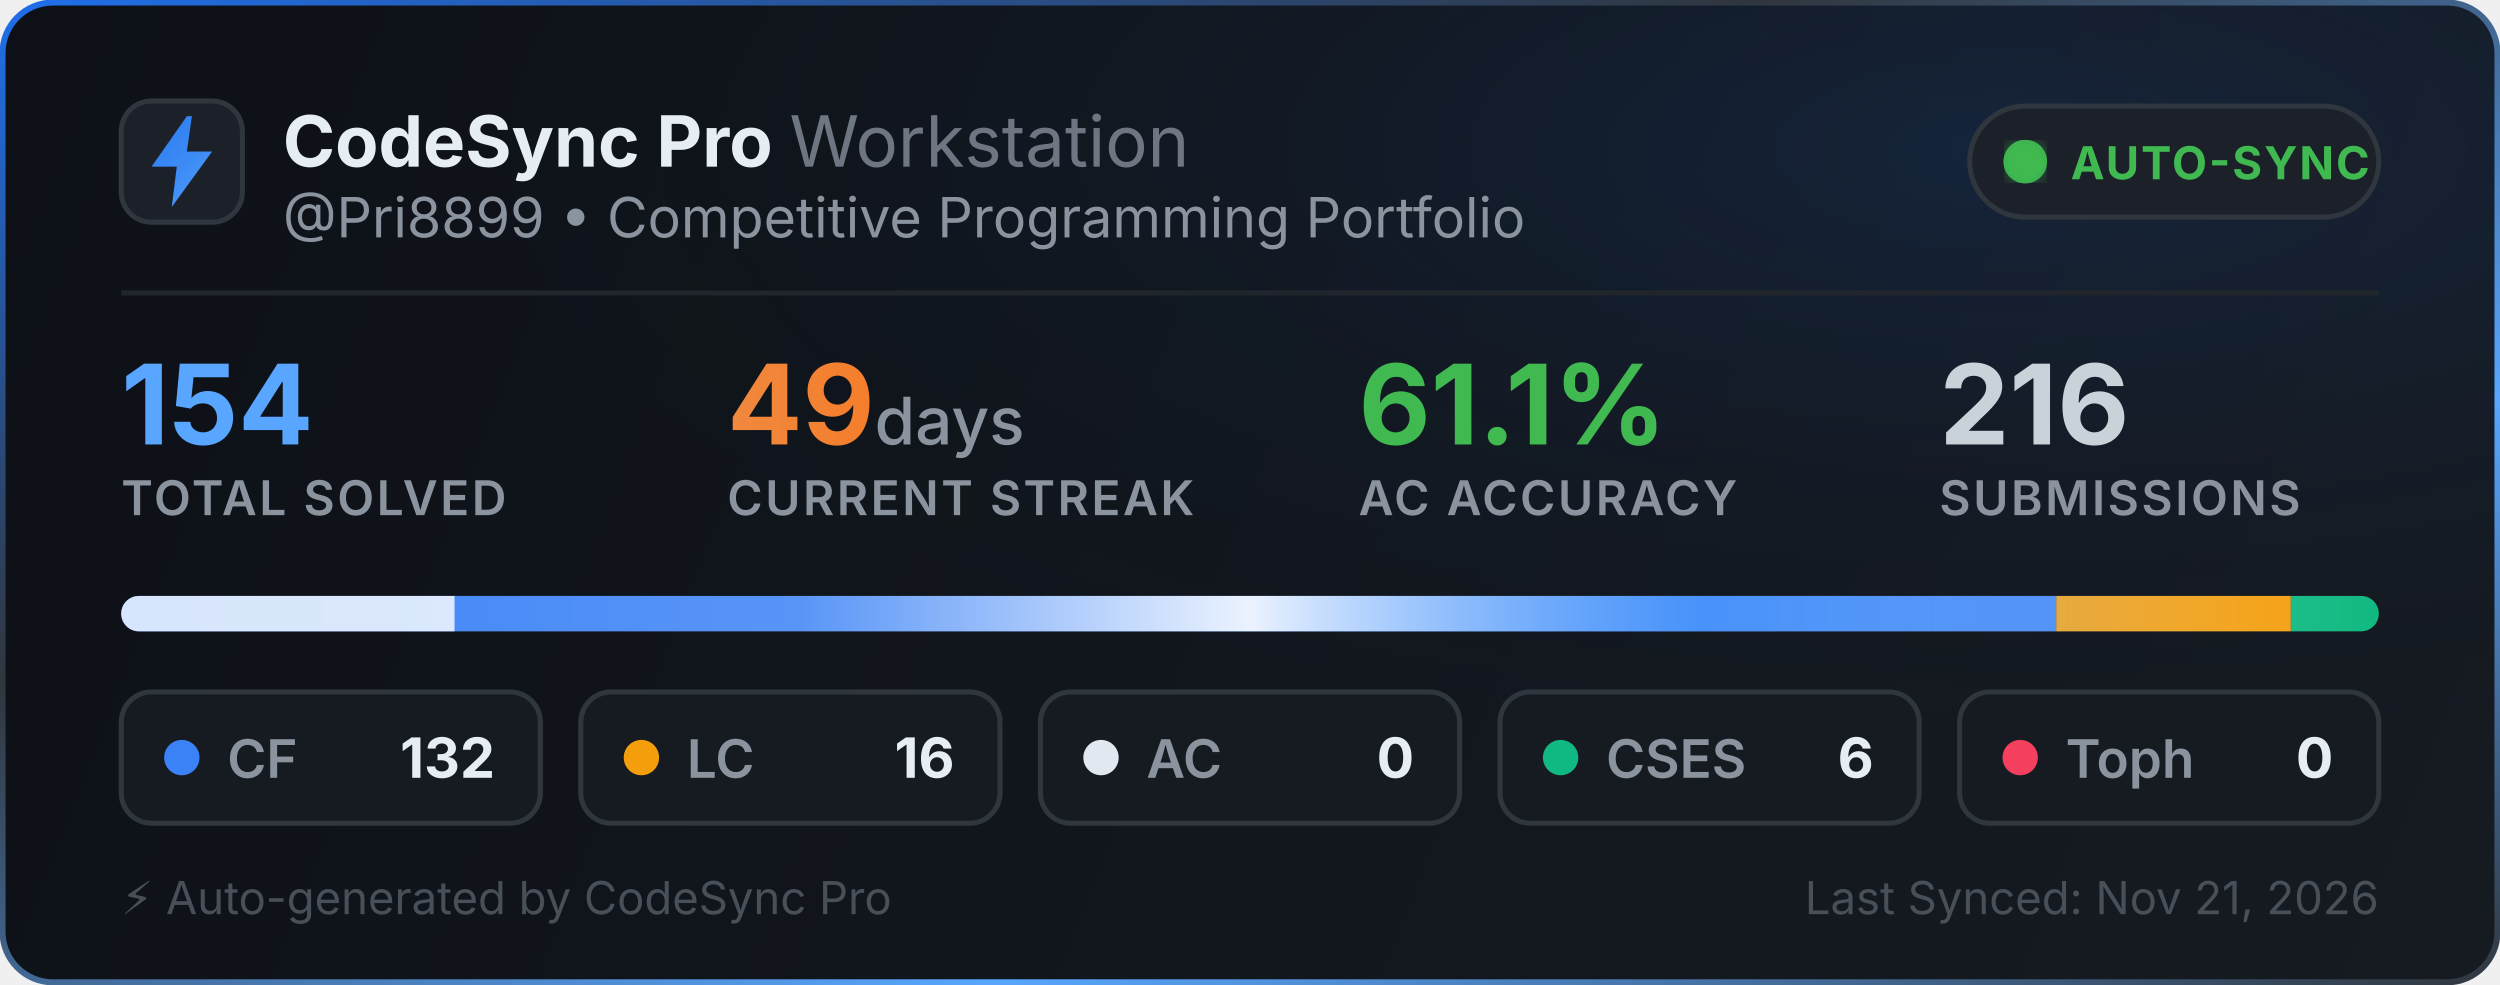
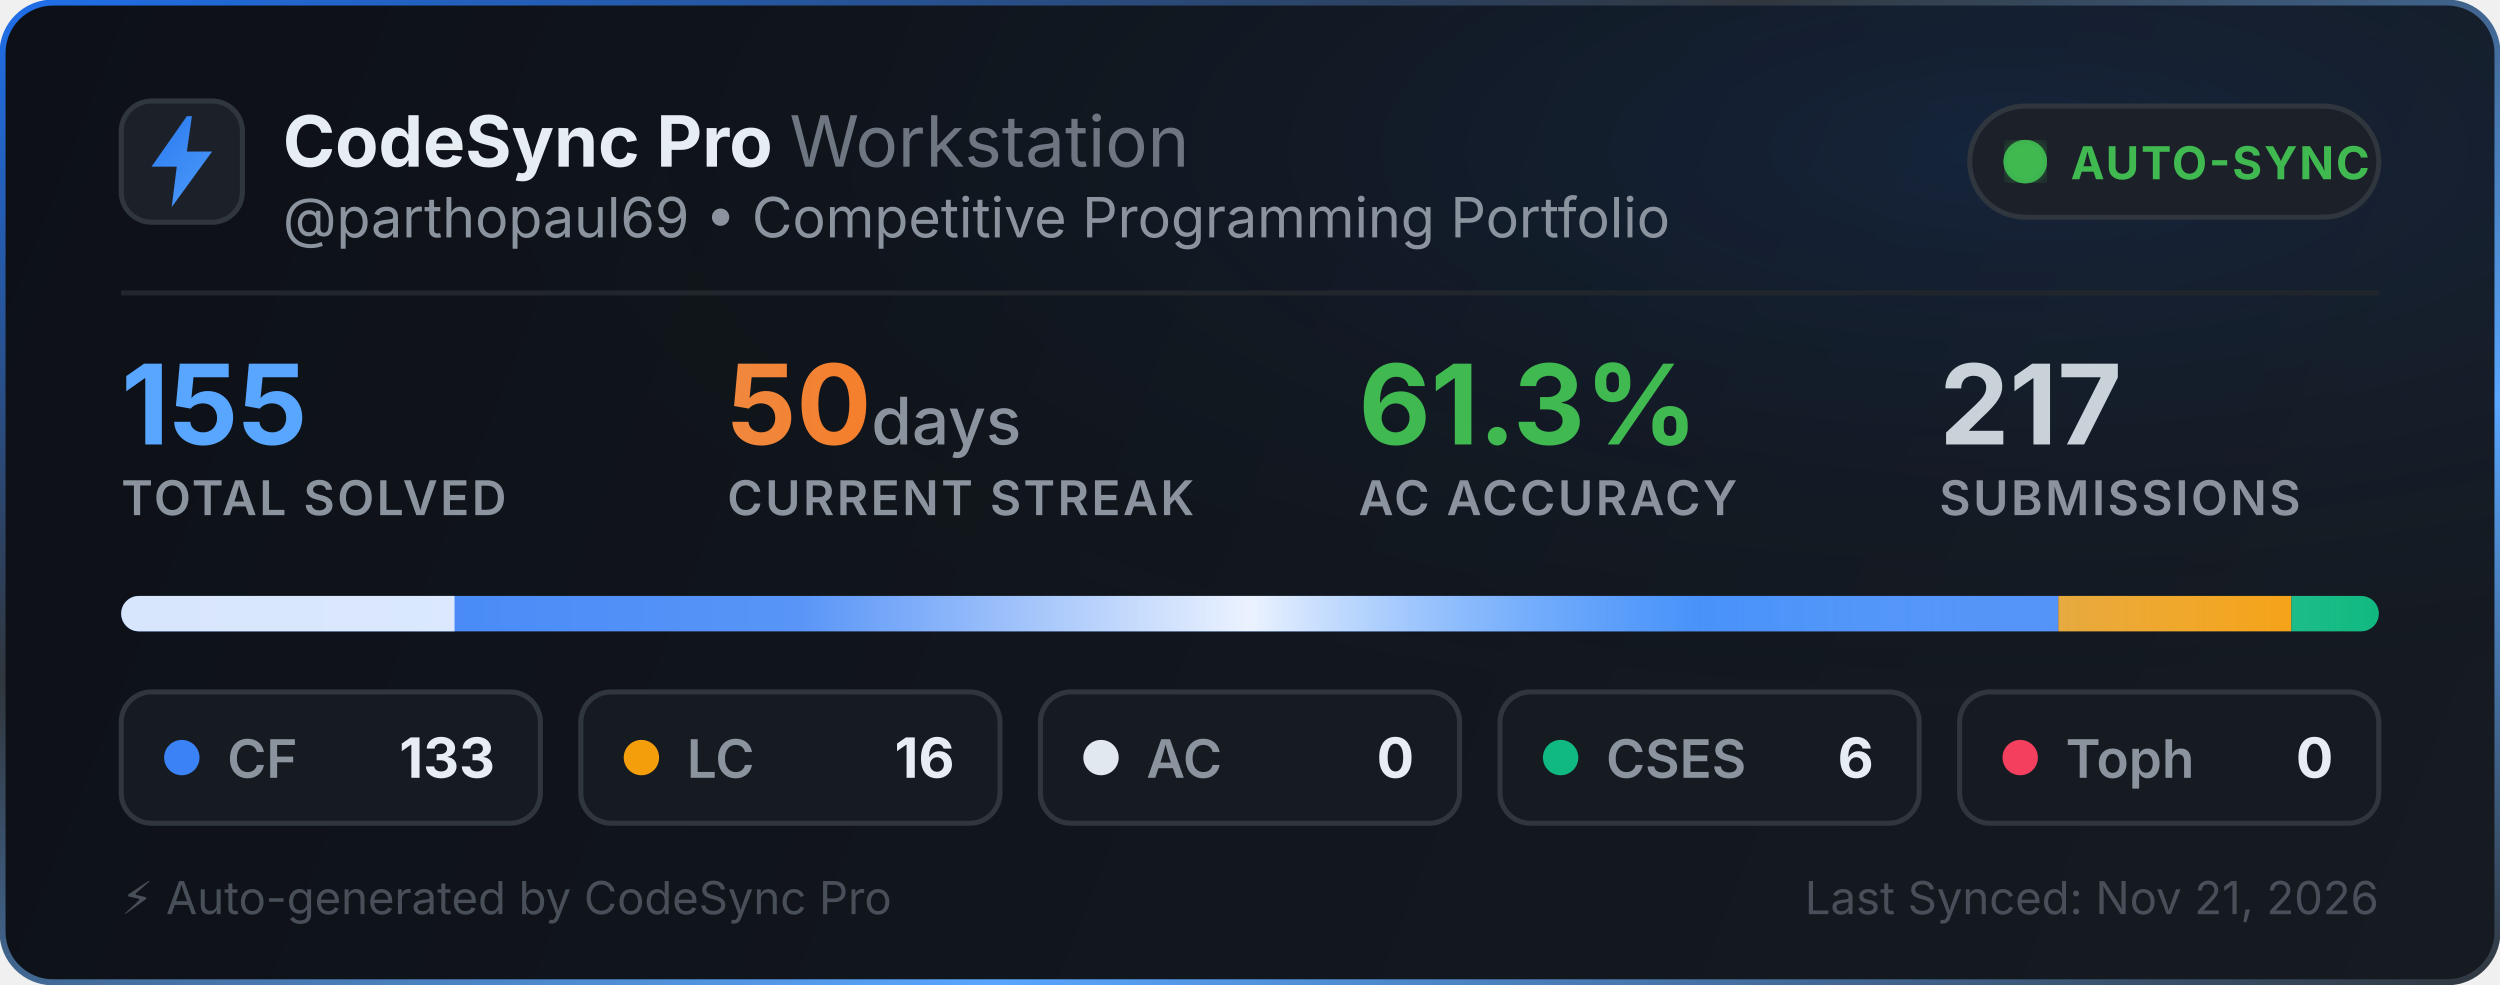
<svg xmlns="http://www.w3.org/2000/svg" width="495" height="195" viewBox="0 0 495 195" fill="none">
  <defs>
    <linearGradient id="bg" x1="0" y1="0" x2="495" y2="195" gradientUnits="userSpaceOnUse">
      <stop offset="0%" stop-color="#0d1117" />
      <stop offset="100%" stop-color="#161b22" />
    </linearGradient>
    <linearGradient id="border-flow" x1="0%" y1="0%" x2="100%" y2="100%">
      <stop offset="0%" stop-color="#1f6feb">
        <animate attributeName="stop-color" values="#1f6feb; #58a6ff; #3fb950; #1f6feb" dur="6s" repeatCount="indefinite" />
      </stop>
      <stop offset="35%" stop-color="#30363d">
        <animate attributeName="stop-color" values="#30363d; #1f6feb; #30363d; #30363d" dur="6s" repeatCount="indefinite" />
      </stop>
      <stop offset="70%" stop-color="#58a6ff">
        <animate attributeName="stop-color" values="#58a6ff; #3fb950; #1f6feb; #58a6ff" dur="6s" repeatCount="indefinite" />
      </stop>
      <stop offset="100%" stop-color="#30363d">
        <animate attributeName="stop-color" values="#30363d; #30363d; #58a6ff; #30363d" dur="6s" repeatCount="indefinite" />
      </stop>
    </linearGradient>
    <radialGradient id="aurora" cx="80%" cy="15%" r="65%">
      <stop offset="0%" stop-color="#1f6feb" stop-opacity="0.14">
        <animate attributeName="stop-opacity" values="0.06; 0.22; 0.06" dur="3.5s" repeatCount="indefinite" />
      </stop>
      <stop offset="100%" stop-color="#0d1117" stop-opacity="0" />
    </radialGradient>
    <linearGradient id="icon-grad" x1="0" y1="0" x2="24" y2="24" gradientUnits="userSpaceOnUse">
      <stop offset="0%" stop-color="#1f6feb">
        <animate attributeName="stop-color" values="#1f6feb; #58a6ff; #388bfd; #1f6feb" dur="2.5s" repeatCount="indefinite" />
      </stop>
      <stop offset="100%" stop-color="#58a6ff">
        <animate attributeName="stop-color" values="#58a6ff; #79c0ff; #1f6feb; #58a6ff" dur="2.5s" repeatCount="indefinite" />
      </stop>
    </linearGradient>
    <linearGradient id="streak-flame" x1="0%" y1="0%" x2="100%" y2="0%">
      <stop offset="0%" stop-color="#f0883e">
        <animate attributeName="stop-color" values="#f0883e; #ff7b72; #f97316; #f0883e" dur="2.2s" repeatCount="indefinite" />
      </stop>
      <stop offset="100%" stop-color="#f97316">
        <animate attributeName="stop-color" values="#f97316; #f0883e; #ff7b72; #f97316" dur="2.2s" repeatCount="indefinite" />
      </stop>
    </linearGradient>
    <linearGradient id="laser-sweep" x1="0%" y1="0%" x2="100%" y2="0%">
      <stop offset="0%" stop-color="#ffffff" stop-opacity="0" />
      <stop offset="30%" stop-color="#ffffff" stop-opacity="0.15" />
      <stop offset="50%" stop-color="#ffffff" stop-opacity="0.9" />
      <stop offset="70%" stop-color="#58a6ff" stop-opacity="0.45" />
      <stop offset="100%" stop-color="#ffffff" stop-opacity="0" />
      <animate attributeName="x1" values="-150%; 150%" dur="2.4s" repeatCount="indefinite" />
      <animate attributeName="x2" values="-50%; 250%" dur="2.4s" repeatCount="indefinite" />
    </linearGradient>
    <clipPath id="bar-clip">
      <rect x="24" y="118" width="447" height="7" rx="3.5" />
    </clipPath>
    <filter id="glow">
      <feGaussianBlur stdDeviation="2" result="blur" />
      <feMerge>
        <feMergeNode in="blur" />
        <feMergeNode in="SourceGraphic" />
      </feMerge>
    </filter>
  </defs>
  <style>
    .title { font-family: -apple-system, BlinkMacSystemFont, "Segoe UI", Inter, Helvetica, Arial, sans-serif; font-size: 14px; font-weight: 700; fill: #e6edf3; }
    .subtitle { font-family: -apple-system, BlinkMacSystemFont, "Segoe UI", Inter, Helvetica, Arial, sans-serif; font-size: 11px; fill: #8b949e; }
    .stat-val { font-family: -apple-system, BlinkMacSystemFont, "Segoe UI", Inter, Helvetica, Arial, sans-serif; font-weight: 700; }
    .stat-lbl { font-family: -apple-system, BlinkMacSystemFont, "Segoe UI", Inter, Helvetica, Arial, sans-serif; font-size: 9.5px; font-weight: 600; fill: #8b949e; letter-spacing: 0.5px; }
  </style>
  <rect x="0.5" y="0.5" width="494" height="194" rx="10" fill="url(#bg)" stroke="url(#border-flow)" stroke-width="1.2" />
  <rect x="1" y="1" width="493" height="193" rx="10" fill="url(#aurora)" pointer-events="none" />
  <g transform="translate(24, 20)">
    <rect width="24" height="24" rx="6" fill="#1c2129" stroke="#30363d" stroke-width="1" />
    <path d="M13 3L6 13h5l-1 8 8-11h-5l1-7z" fill="url(#icon-grad)" />
  </g>
  <g>
    <text x="56" y="33" class="title">CodeSync Pro <tspan font-weight="400" fill="#6e7681">Workstation</tspan>
    </text>
-     <text x="56" y="47" class="subtitle">@Pri8899 • Competitive Programming Portfolio</text>
+     <text x="56" y="47" class="subtitle">@parthopaul69 • Competitive Programming Portfolio</text>
  </g>
  <g transform="translate(390, 21)">
    <rect width="81" height="22" rx="11" fill="#1c2129" stroke="#30363d" stroke-width="1" />
    <circle cx="11" cy="11" r="3.5" fill="#3fb950" filter="url(#glow)" />
    <circle cx="11" cy="11" r="3.5" fill="none" stroke="#3fb950" stroke-width="1.6" opacity="0.8">
      <animate attributeName="r" values="3.5; 10" dur="2s" repeatCount="indefinite" />
      <animate attributeName="opacity" values="0.85; 0" dur="2s" repeatCount="indefinite" />
      <animate attributeName="stroke-width" values="1.6; 0.2" dur="2s" repeatCount="indefinite" />
    </circle>
    <circle cx="11" cy="11" r="3.5" fill="none" stroke="#3fb950" stroke-width="1.6" opacity="0.8">
      <animate attributeName="r" values="3.5; 10" dur="2s" begin="1s" repeatCount="indefinite" />
      <animate attributeName="opacity" values="0.85; 0" dur="2s" begin="1s" repeatCount="indefinite" />
      <animate attributeName="stroke-width" values="1.6; 0.2" dur="2s" begin="1s" repeatCount="indefinite" />
    </circle>
    <text x="20" y="14.5" font-family="-apple-system, BlinkMacSystemFont, Segoe UI, Inter, Helvetica, Arial, sans-serif" font-size="9" font-weight="700" fill="#3fb950" letter-spacing="0.4px">AUTO-SYNC</text>
  </g>
  <line x1="24" y1="58" x2="471" y2="58" stroke="#21262d" stroke-width="1" />
  <g transform="translate(24, 68)">
    <g>
-       <text x="0" y="20" class="stat-val" font-size="22" fill="#58a6ff">154</text>
+       <text x="0" y="20" class="stat-val" font-size="22" fill="#58a6ff">155</text>
      <text x="0" y="34" class="stat-lbl">TOTAL SOLVED</text>
    </g>
    <g>
-       <text x="120" y="20" class="stat-val" font-size="22" fill="url(#streak-flame)">49<tspan font-size="13" font-weight="500" fill="#8b949e"> days</tspan>
+       <text x="120" y="20" class="stat-val" font-size="22" fill="url(#streak-flame)">50<tspan font-size="13" font-weight="500" fill="#8b949e"> days</tspan>
      </text>
      <text x="120" y="34" class="stat-lbl">CURRENT STREAK</text>
    </g>
    <g>
-       <text x="245" y="20" class="stat-val" font-size="22" fill="#3fb950">61.1%</text>
+       <text x="245" y="20" class="stat-val" font-size="22" fill="#3fb950">61.3%</text>
      <text x="245" y="34" class="stat-lbl">AC ACCURACY</text>
    </g>
    <g>
-       <text x="360" y="20" class="stat-val" font-size="22" fill="#c9d1d9">216</text>
+       <text x="360" y="20" class="stat-val" font-size="22" fill="#c9d1d9">217</text>
      <text x="360" y="34" class="stat-lbl">SUBMISSIONS</text>
    </g>
  </g>
  <g>
    <rect x="24" y="118" width="447" height="7" rx="3.5" fill="#21262d" />
    <g clip-path="url(#bar-clip)">
-       <rect x="24" y="118" width="383.143" height="7" fill="#3b82f6" />
-       <rect x="407.143" y="118" width="46.442" height="7" fill="#f59e0b" />
-       <rect x="453.584" y="118" width="17.416" height="7" fill="#10b981" />
+       <rect x="24" y="118" width="383.555" height="7" fill="#3b82f6" />
+       <rect x="407.555" y="118" width="46.142" height="7" fill="#f59e0b" />
+       <rect x="453.697" y="118" width="17.303" height="7" fill="#10b981" />
      <rect x="24" y="118" width="447" height="7" fill="url(#laser-sweep)" />
      <rect y="118" width="90" height="7" fill="#ffffff" fill-opacity="0.8">
        <animate attributeName="x" values="-66; 471; -66" dur="2.8s" repeatCount="indefinite" />
      </rect>
    </g>
  </g>
  <g transform="translate(24, 137)">
    <rect width="83" height="26" rx="6" fill="#161b22" stroke="#30363d" stroke-width="1" />
    <circle cx="12" cy="13" r="3.5" fill="#3b82f6">
      <animate attributeName="r" values="3.0; 4.3; 3.0" dur="2s" repeatCount="indefinite" />
      <animate attributeName="opacity" values="0.75; 1; 0.75" dur="2s" repeatCount="indefinite" />
    </circle>
    <text x="21" y="17" font-family="-apple-system, BlinkMacSystemFont, Segoe UI, Inter, Helvetica, Arial, sans-serif" font-size="10.5" font-weight="600" fill="#8b949e">CF</text>
-     <text x="74" y="17" text-anchor="end" font-family="-apple-system, BlinkMacSystemFont, Segoe UI, Inter, Helvetica, Arial, sans-serif" font-size="11" font-weight="700" fill="#e6edf3">132</text>
+     <text x="74" y="17" text-anchor="end" font-family="-apple-system, BlinkMacSystemFont, Segoe UI, Inter, Helvetica, Arial, sans-serif" font-size="11" font-weight="700" fill="#e6edf3">133</text>
  </g>
  <g transform="translate(115, 137)">
    <rect width="83" height="26" rx="6" fill="#161b22" stroke="#30363d" stroke-width="1" />
    <circle cx="12" cy="13" r="3.5" fill="#f59e0b">
      <animate attributeName="r" values="3.0; 4.3; 3.0" dur="2.25s" repeatCount="indefinite" />
      <animate attributeName="opacity" values="0.75; 1; 0.75" dur="2.25s" repeatCount="indefinite" />
    </circle>
    <text x="21" y="17" font-family="-apple-system, BlinkMacSystemFont, Segoe UI, Inter, Helvetica, Arial, sans-serif" font-size="10.5" font-weight="600" fill="#8b949e">LC</text>
    <text x="74" y="17" text-anchor="end" font-family="-apple-system, BlinkMacSystemFont, Segoe UI, Inter, Helvetica, Arial, sans-serif" font-size="11" font-weight="700" fill="#e6edf3">16</text>
  </g>
  <g transform="translate(206, 137)">
    <rect width="83" height="26" rx="6" fill="#161b22" stroke="#30363d" stroke-width="1" />
    <circle cx="12" cy="13" r="3.5" fill="#e2e8f0">
      <animate attributeName="r" values="3.0; 4.3; 3.0" dur="2.5s" repeatCount="indefinite" />
      <animate attributeName="opacity" values="0.75; 1; 0.75" dur="2.5s" repeatCount="indefinite" />
    </circle>
    <text x="21" y="17" font-family="-apple-system, BlinkMacSystemFont, Segoe UI, Inter, Helvetica, Arial, sans-serif" font-size="10.5" font-weight="600" fill="#8b949e">AC</text>
    <text x="74" y="17" text-anchor="end" font-family="-apple-system, BlinkMacSystemFont, Segoe UI, Inter, Helvetica, Arial, sans-serif" font-size="11" font-weight="700" fill="#e6edf3">0</text>
  </g>
  <g transform="translate(297, 137)">
    <rect width="83" height="26" rx="6" fill="#161b22" stroke="#30363d" stroke-width="1" />
    <circle cx="12" cy="13" r="3.5" fill="#10b981">
      <animate attributeName="r" values="3.0; 4.3; 3.0" dur="2.75s" repeatCount="indefinite" />
      <animate attributeName="opacity" values="0.75; 1; 0.75" dur="2.75s" repeatCount="indefinite" />
    </circle>
    <text x="21" y="17" font-family="-apple-system, BlinkMacSystemFont, Segoe UI, Inter, Helvetica, Arial, sans-serif" font-size="10.5" font-weight="600" fill="#8b949e">CSES</text>
    <text x="74" y="17" text-anchor="end" font-family="-apple-system, BlinkMacSystemFont, Segoe UI, Inter, Helvetica, Arial, sans-serif" font-size="11" font-weight="700" fill="#e6edf3">6</text>
  </g>
  <g transform="translate(388, 137)">
    <rect width="83" height="26" rx="6" fill="#161b22" stroke="#30363d" stroke-width="1" />
    <circle cx="12" cy="13" r="3.5" fill="#f43f5e">
      <animate attributeName="r" values="3.0; 4.3; 3.0" dur="3s" repeatCount="indefinite" />
      <animate attributeName="opacity" values="0.75; 1; 0.75" dur="3s" repeatCount="indefinite" />
    </circle>
    <text x="21" y="17" font-family="-apple-system, BlinkMacSystemFont, Segoe UI, Inter, Helvetica, Arial, sans-serif" font-size="10.5" font-weight="600" fill="#8b949e">Toph</text>
    <text x="74" y="17" text-anchor="end" font-family="-apple-system, BlinkMacSystemFont, Segoe UI, Inter, Helvetica, Arial, sans-serif" font-size="11" font-weight="700" fill="#e6edf3">0</text>
  </g>
  <text x="24" y="181" font-family="-apple-system, BlinkMacSystemFont, Segoe UI, Inter, Helvetica, Arial, sans-serif" font-size="9" fill="#484f58">⚡ Auto-generated by CodeSync Pro</text>
  <text x="471" y="181" text-anchor="end" font-family="-apple-system, BlinkMacSystemFont, Segoe UI, Inter, Helvetica, Arial, sans-serif" font-size="9" fill="#484f58">Last Synced: Nov 21, 2026</text>
</svg>
